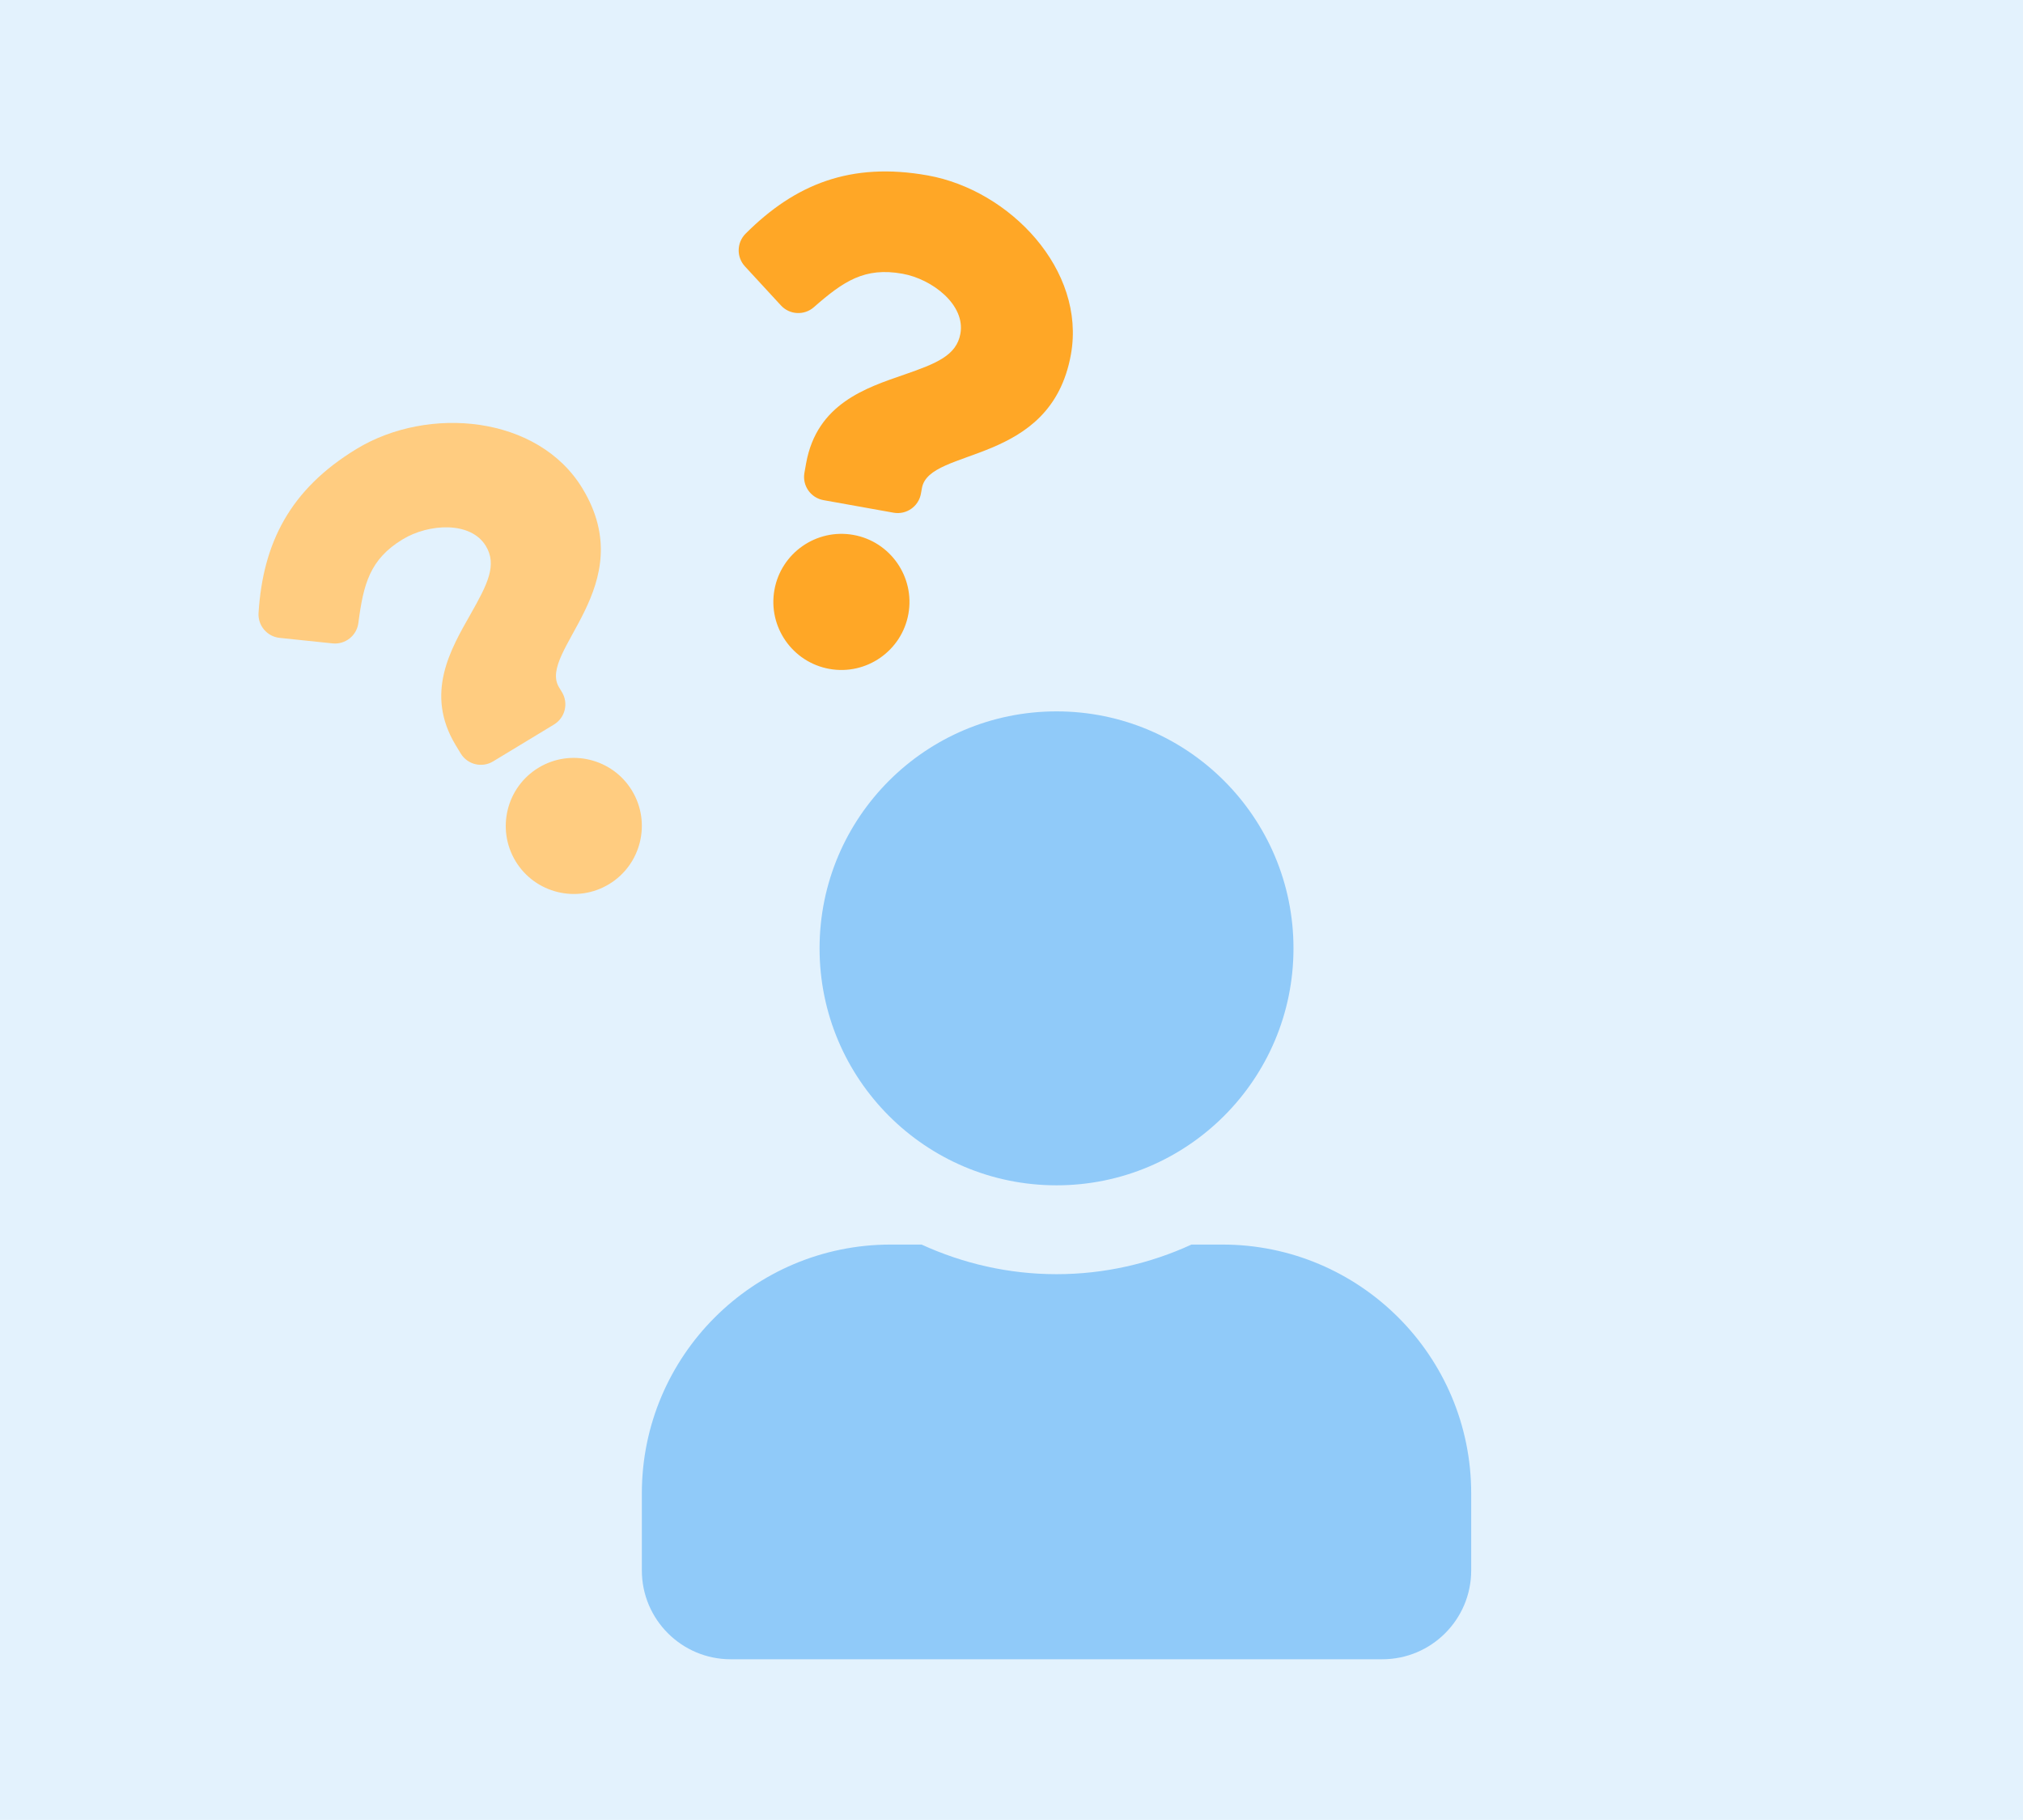
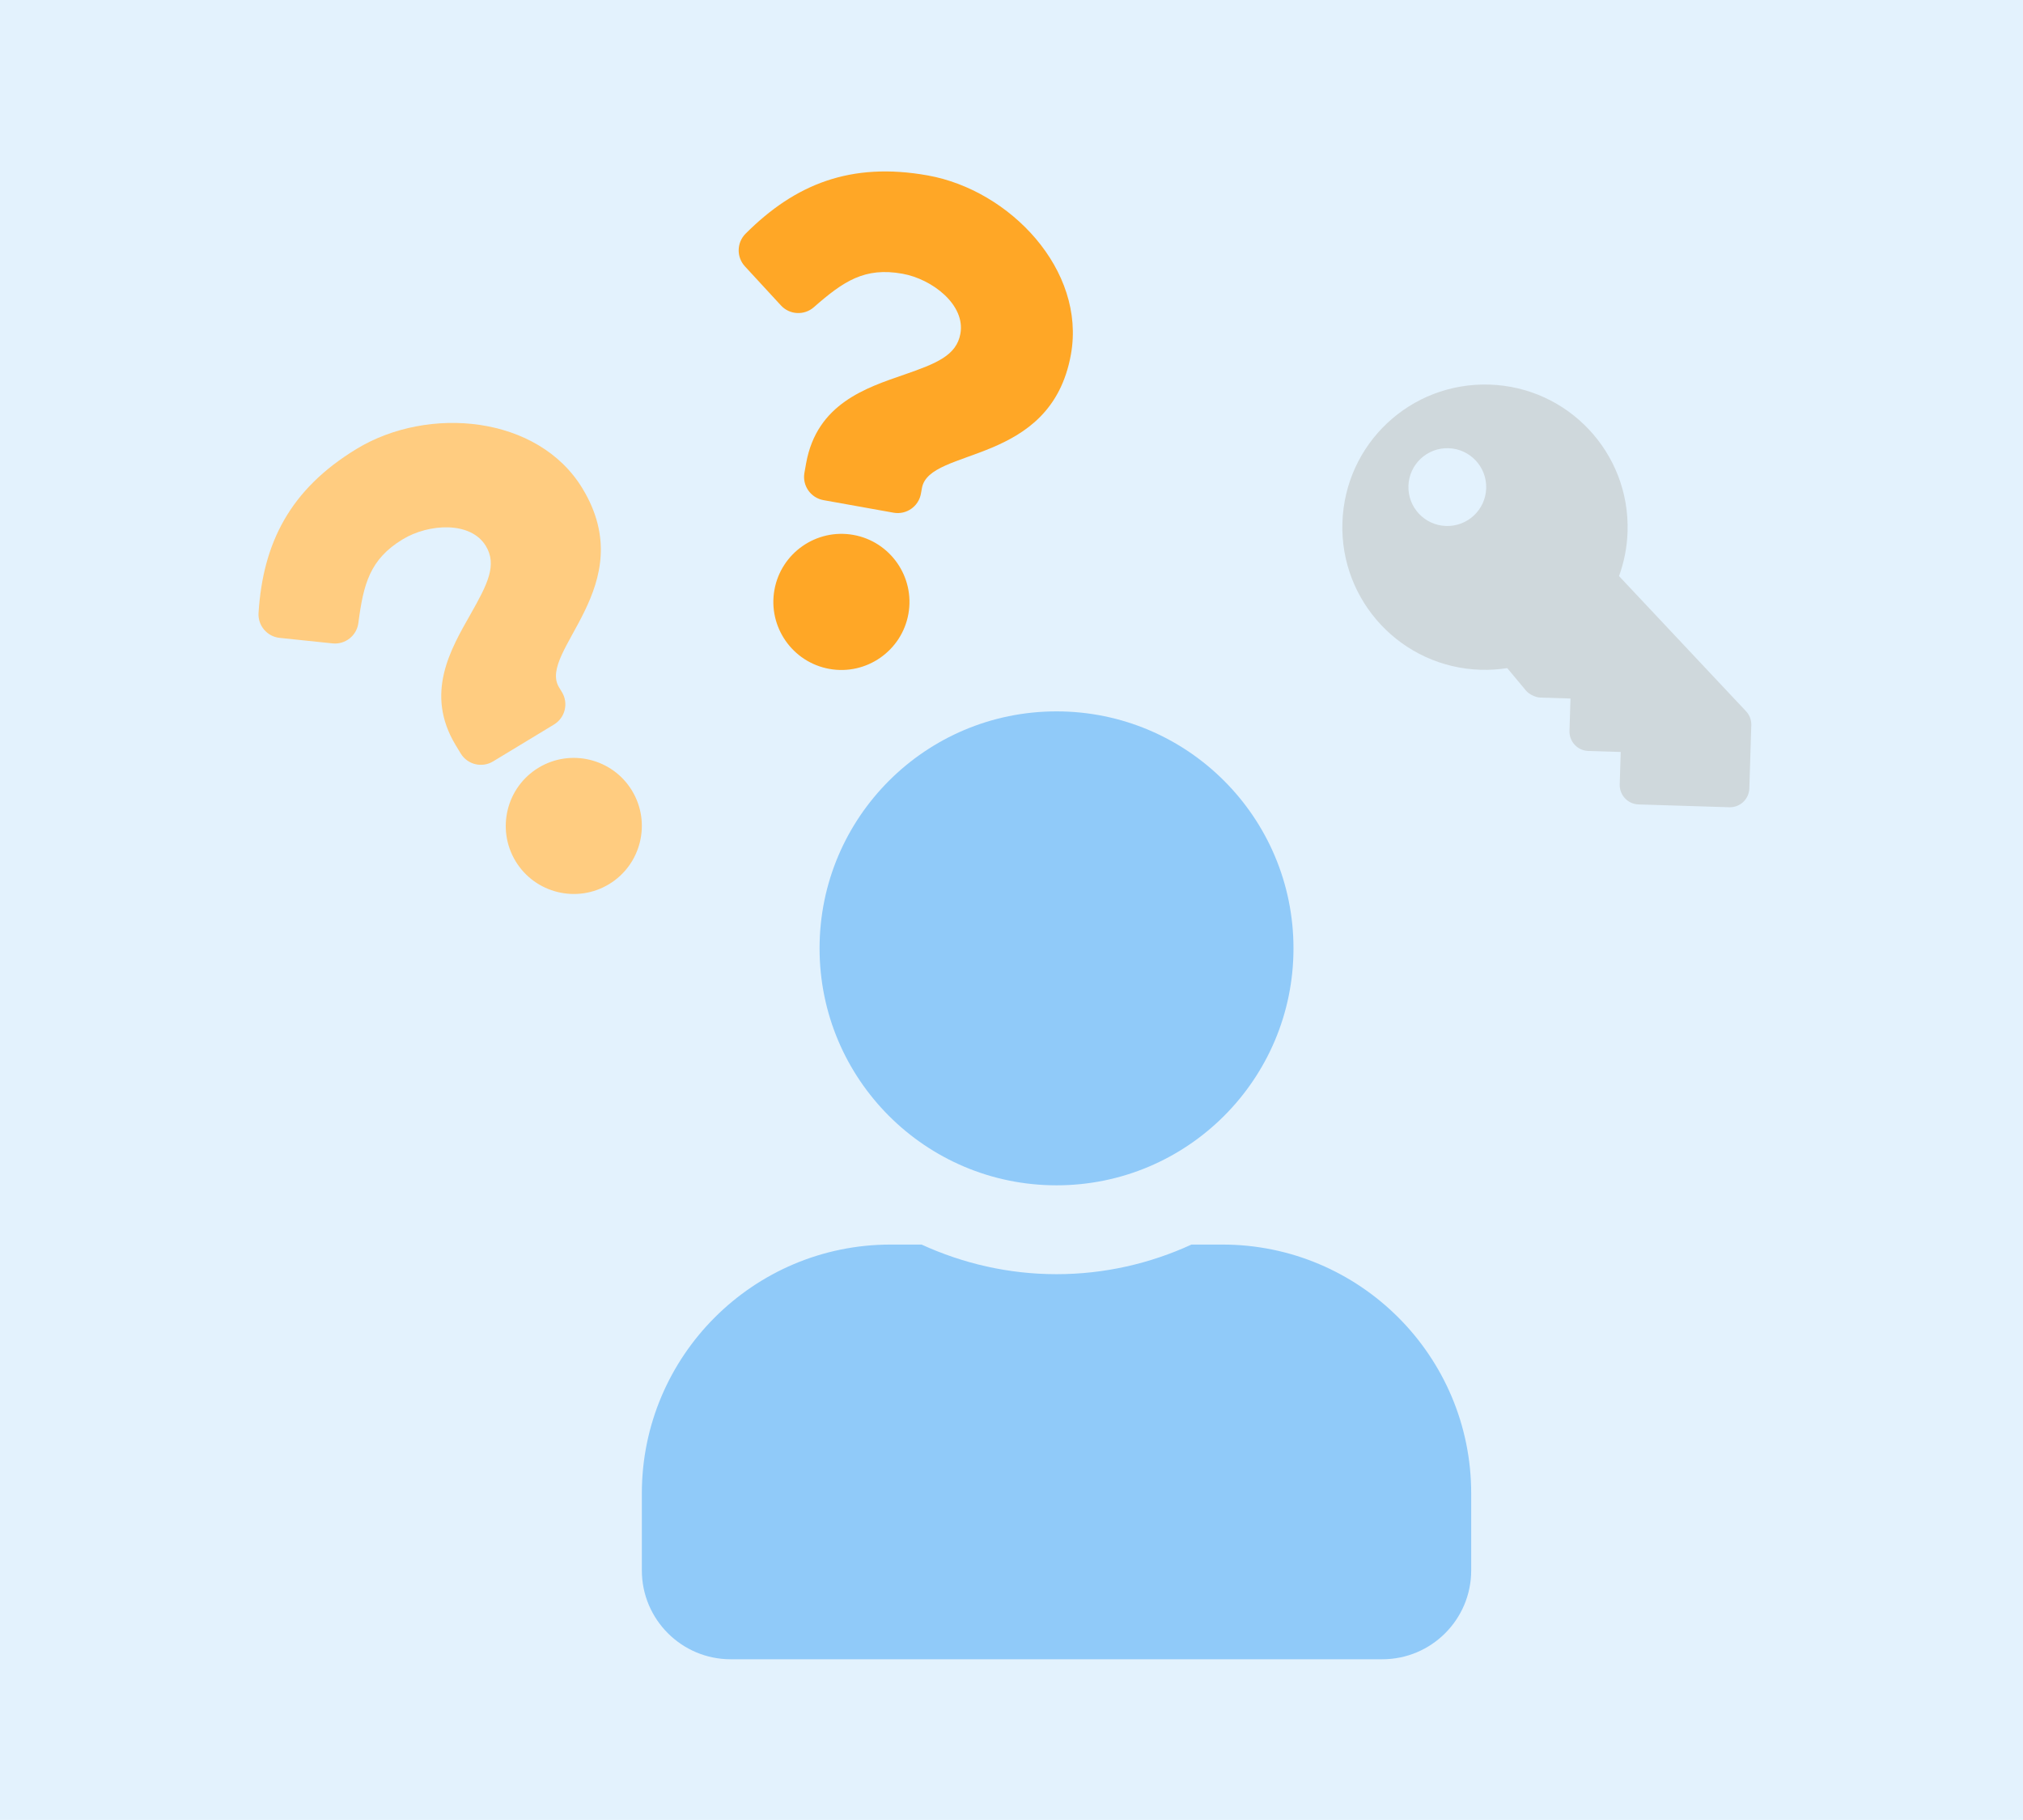
<svg xmlns="http://www.w3.org/2000/svg" width="100%" height="100%" viewBox="0 0 468 421" version="1.1" xml:space="preserve" style="fill-rule:evenodd;clip-rule:evenodd;stroke-linejoin:round;stroke-miterlimit:1.414;">
  <g transform="matrix(1.84098,0,0,1.2679,-24.3519,-164.928)">
    <rect x="13.228" y="130.079" width="254.213" height="332.045" style="fill:rgb(227,242,253);" />
  </g>
  <g transform="matrix(0.548177,0,0,0.548177,13.7883,154.974)">
    <path d="M420.717,217.486C475.952,217.486 520.717,172.72 520.717,117.486C520.717,62.251 475.952,17.486 420.717,17.486C365.483,17.486 320.718,62.251 320.718,117.486C320.718,172.72 365.483,217.486 420.717,217.486ZM490.717,242.485L477.671,242.485C460.327,250.454 441.03,254.985 420.717,254.985C400.405,254.985 381.187,250.454 363.764,242.485L350.718,242.485C292.749,242.485 245.718,289.517 245.718,347.486L245.718,379.985C245.718,400.688 262.515,417.485 283.218,417.485L558.217,417.485C578.92,417.485 595.717,400.688 595.717,379.985L595.717,347.486C595.717,289.517 548.686,242.485 490.717,242.485Z" style="fill:rgb(144,202,249);fill-rule:nonzero;" />
  </g>
  <g transform="matrix(0.66359,-0.401987,0.401987,0.66359,-175.104,223.348)">
    <path d="M363.871,40.285C340.487,40.285 325.341,49.866 313.45,66.953C311.292,70.052 311.957,74.302 314.966,76.584L327.605,86.167C330.643,88.47 334.967,87.932 337.347,84.951C344.685,75.758 350.129,70.464 361.592,70.464C370.605,70.464 381.753,76.265 381.753,85.004C381.753,91.612 376.299,95.005 367.399,99.994C357.021,105.812 343.288,113.053 343.288,131.167L343.288,134.035C343.288,137.918 346.436,141.066 350.319,141.066L371.551,141.066C375.435,141.066 378.583,137.918 378.583,134.035L378.583,132.343C378.583,119.787 415.282,119.264 415.282,85.285C415.282,59.696 388.739,40.285 363.871,40.285ZM360.936,149.697C349.745,149.697 340.641,158.801 340.641,169.991C340.641,181.181 349.745,190.285 360.936,190.285C372.126,190.285 381.23,181.181 381.23,169.99C381.23,158.8 372.126,149.697 360.936,149.697Z" style="fill:rgb(255,204,128);fill-rule:nonzero;" />
  </g>
  <g transform="matrix(0.763687,0.136848,-0.136848,0.763687,-57.7271,-39.9754)">
    <path d="M363.871,40.285C340.487,40.285 325.341,49.866 313.45,66.953C311.292,70.052 311.957,74.302 314.966,76.584L327.605,86.167C330.643,88.47 334.967,87.932 337.347,84.951C344.685,75.758 350.129,70.464 361.592,70.464C370.605,70.464 381.753,76.265 381.753,85.004C381.753,91.612 376.299,95.005 367.399,99.994C357.021,105.812 343.288,113.053 343.288,131.167L343.288,134.035C343.288,137.918 346.436,141.066 350.319,141.066L371.551,141.066C375.435,141.066 378.583,137.918 378.583,134.035L378.583,132.343C378.583,119.787 415.282,119.264 415.282,85.285C415.282,59.696 388.739,40.285 363.871,40.285ZM360.936,149.697C349.745,149.697 340.641,158.801 340.641,169.991C340.641,181.181 349.745,190.285 360.936,190.285C372.126,190.285 381.23,181.181 381.23,169.99C381.23,158.8 372.126,149.697 360.936,149.697Z" style="fill:rgb(255,167,38);fill-rule:nonzero;" />
  </g>
+   <g transform="matrix(-0.999518,-0.0310359,-0.0310359,0.999518,743.225,59.9914)">
+     <path d="M430.573,74.336C430.573,56.056 415.852,41.335 397.573,41.336C379.347,41.336 364.573,56.11 364.573,74.336C364.573,77.949 365.156,81.426 366.229,84.68L335.891,115.017C335.047,115.861 334.573,117.006 334.573,118.199L334.573,132.835C334.573,135.321 336.588,137.335 339.073,137.335L360.073,137.335C362.558,137.335 364.573,135.321 364.573,132.835L364.573,125.335L372.073,125.335C374.558,125.335 376.573,123.321 376.573,120.835L376.573,113.335L383.552,113.335C384.668,113.335 386.175,112.659 386.916,111.825L391.418,106.76C393.412,107.136 395.469,107.335 397.573,107.335C415.798,107.335 430.573,92.561 430.573,74.336ZM397.573,65.336C397.573,60.365 401.602,56.336 406.573,56.336C411.543,56.336 415.573,60.365 415.573,65.336C415.573,70.306 411.543,74.336 406.573,74.336C401.602,74.336 397.573,70.306 397.573,65.336Z" style="fill:rgb(207,216,220);fill-rule:nonzero;" />
+   </g>
</svg>
